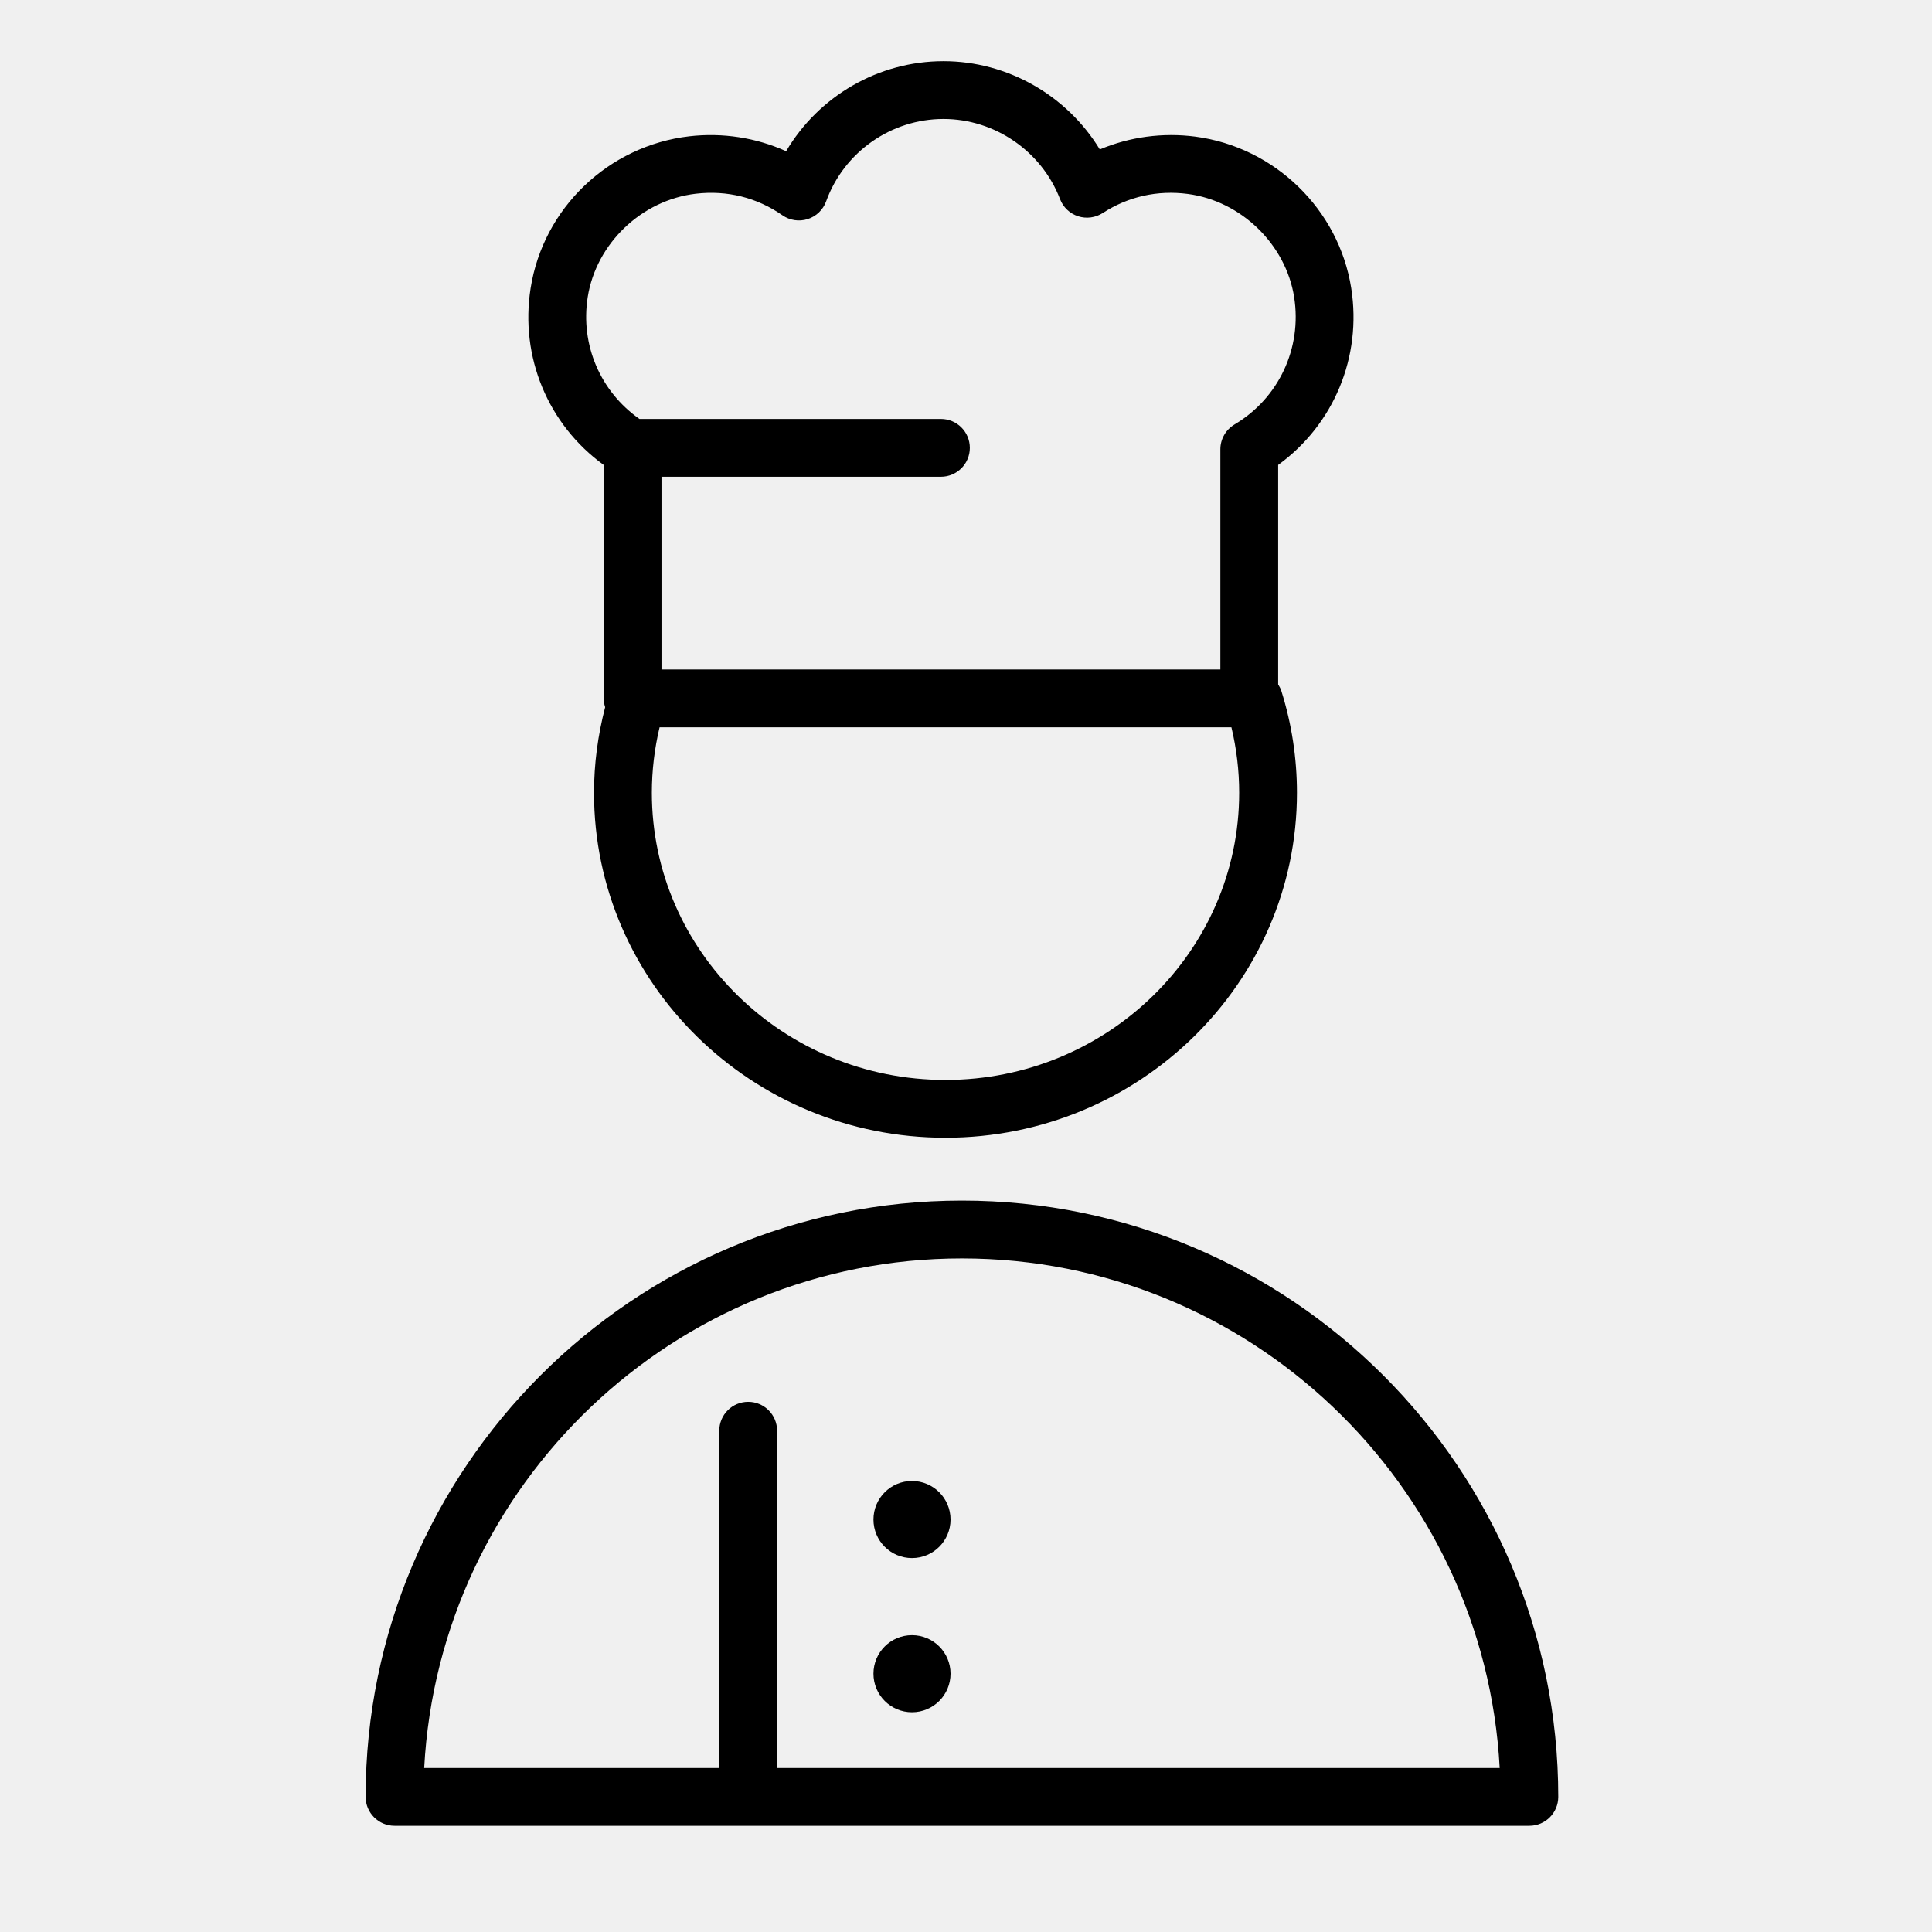
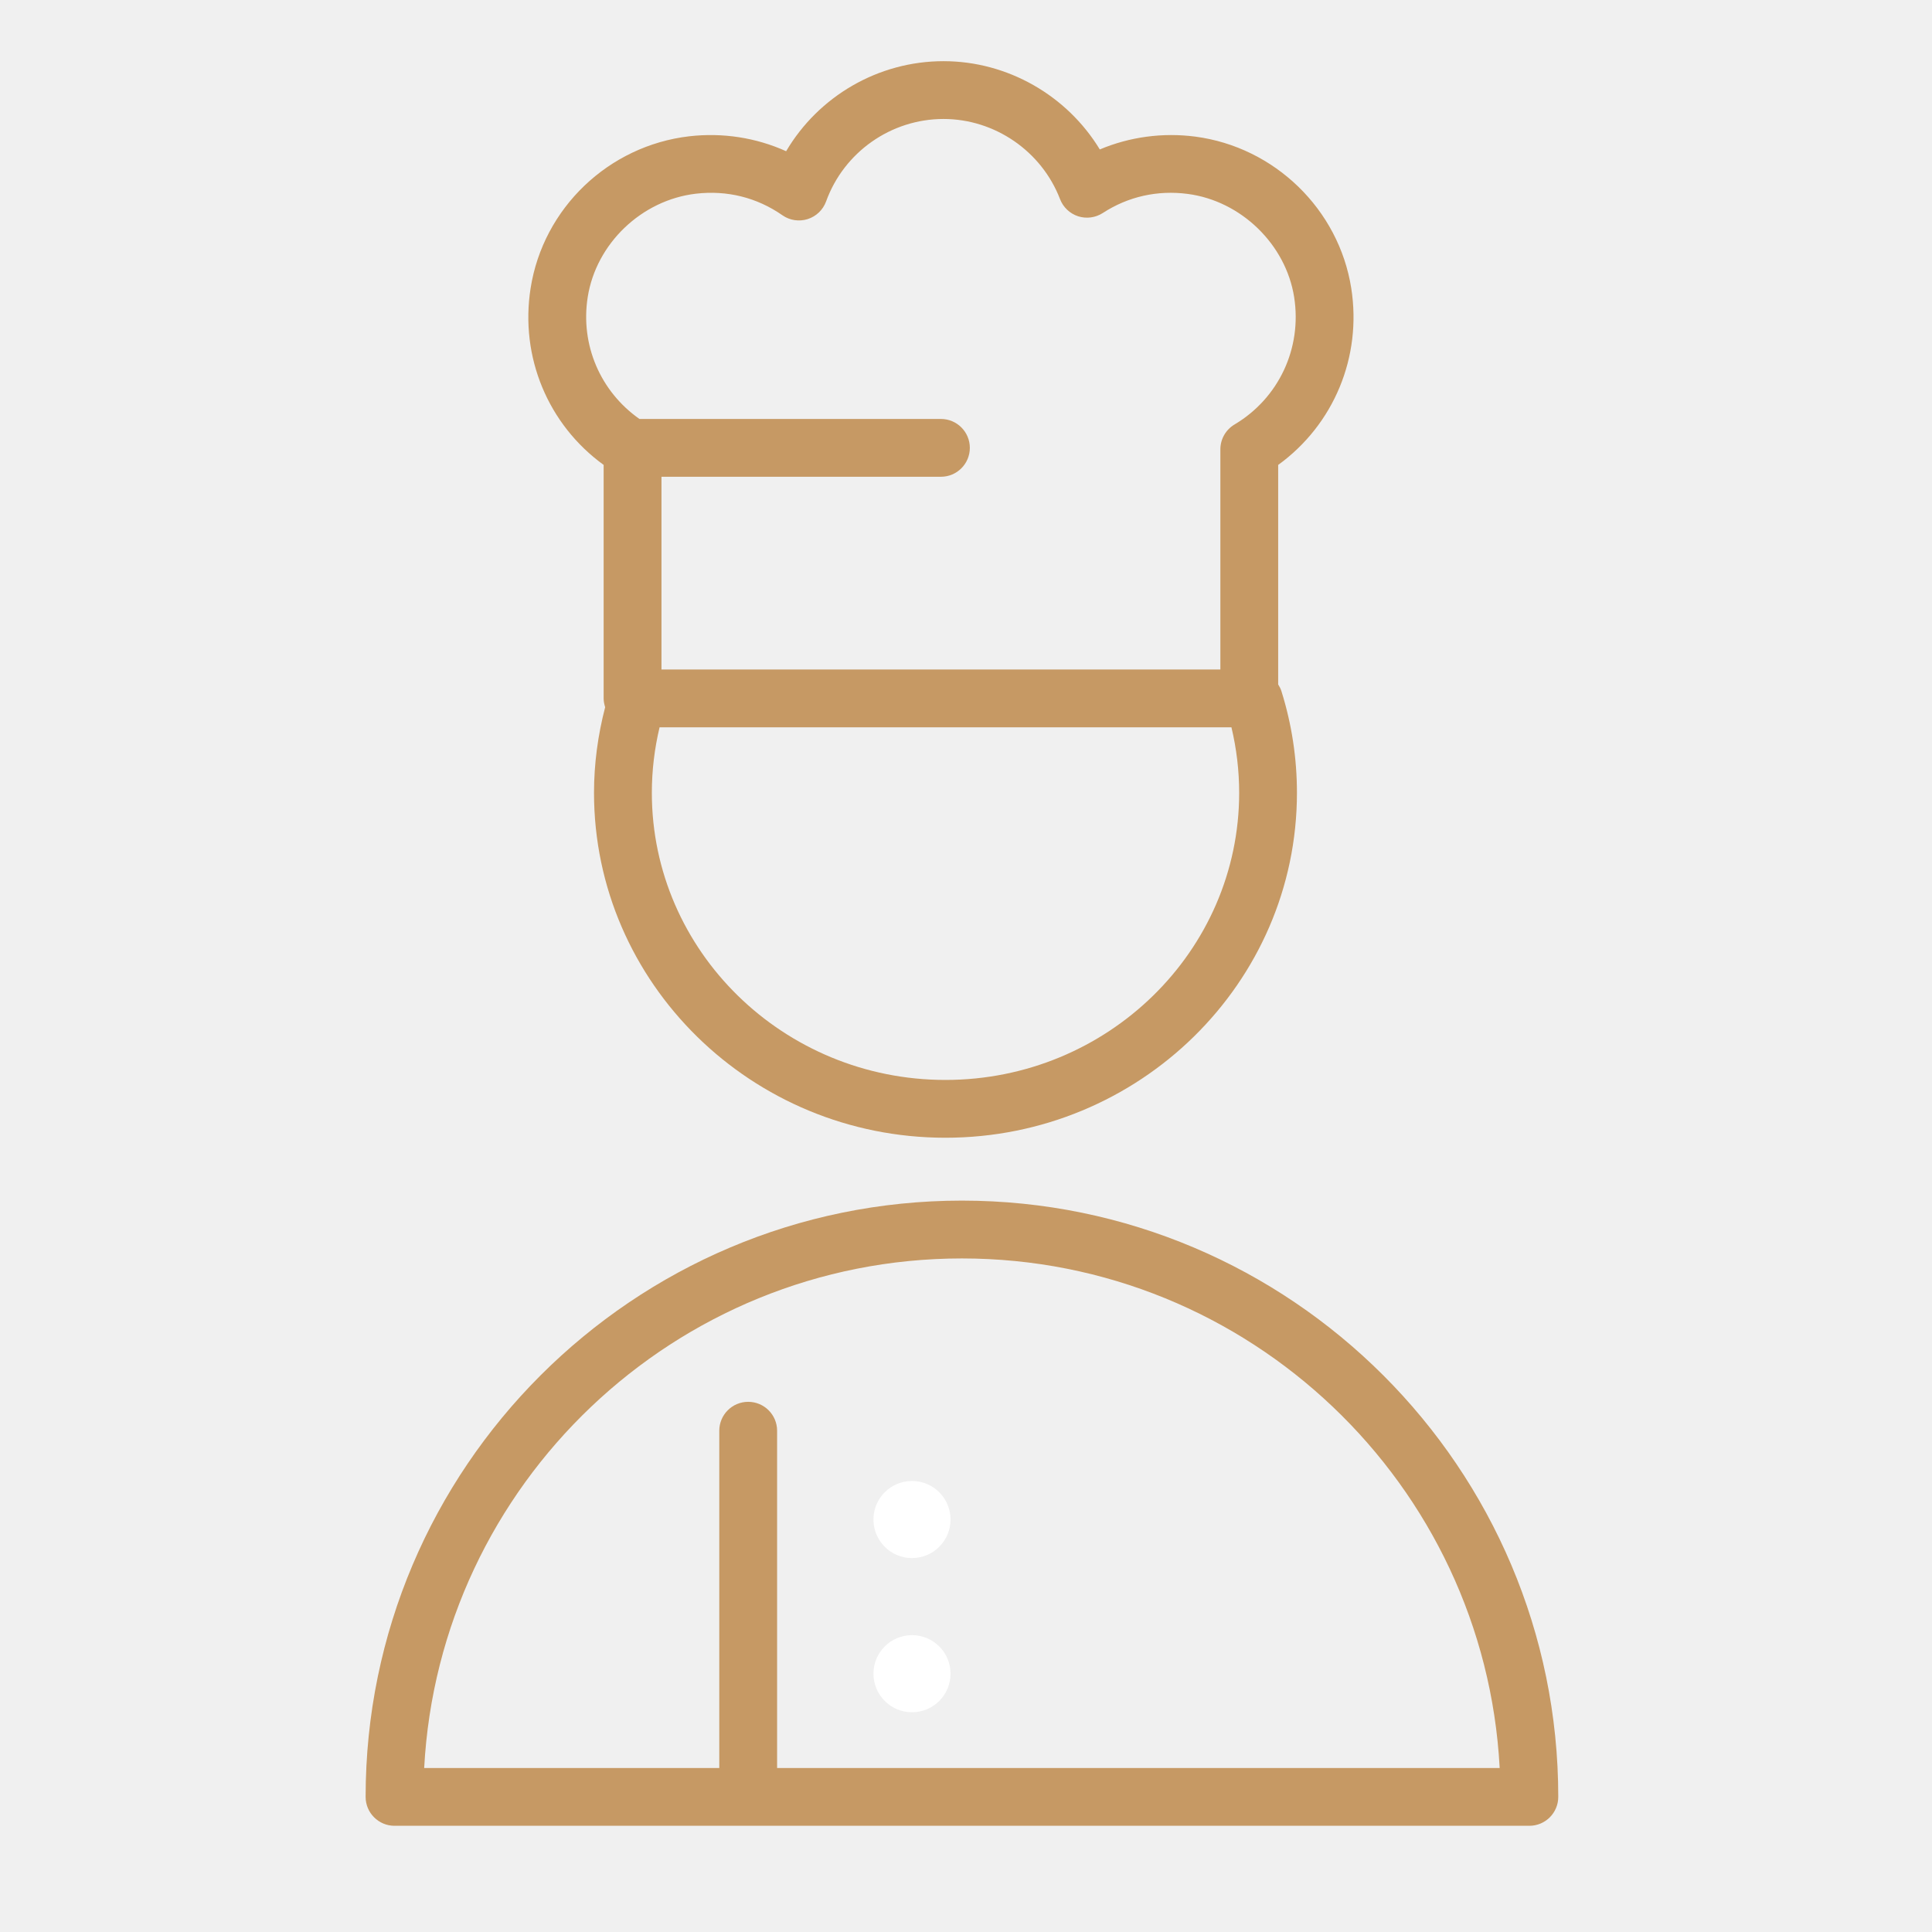
- <svg xmlns="http://www.w3.org/2000/svg" version="1.1" id="Layer_1" x="0px" y="0px" viewBox="0 0 100.25 100.25" style="enable-background:new 0 0 100.25 100.25;" xml:space="preserve">
-   <g>
-     <path d="M49.914,62.298c-17.062,0-30.942,13.88-30.942,30.941c0,0.828,0.671,1.5,1.5,1.5h58.885c0.829,0,1.5-0.672,1.5-1.5   C80.857,76.178,66.976,62.298,49.914,62.298z M40.323,91.74v-17.5c0-0.828-0.671-1.5-1.5-1.5s-1.5,0.672-1.5,1.5v17.5H22.011   c0.782-14.713,12.999-26.441,27.903-26.441c14.905,0,27.121,11.729,27.903,26.441H40.323z" />
-     <path d="M31.323,24.124v12.115c0,0.16,0.032,0.312,0.078,0.457c-0.377,1.446-0.578,2.935-0.578,4.442   c0,9.87,8.18,17.899,18.233,17.899c10.059,0,18.242-8.029,18.242-17.899c0-1.796-0.271-3.569-0.805-5.271   c-0.04-0.129-0.101-0.244-0.17-0.352v-11.39c2.878-2.085,4.354-5.594,3.792-9.171c-0.643-4.088-3.969-7.321-8.09-7.865l0,0   c-1.695-0.221-3.406,0.013-4.957,0.665c-1.697-2.793-4.779-4.58-8.11-4.58c-3.386,0-6.484,1.821-8.166,4.672   c-1.561-0.704-3.296-0.974-5.028-0.774c-4.193,0.49-7.577,3.73-8.23,7.879C26.969,18.529,28.444,22.038,31.323,24.124z    M49.057,56.037c-8.4,0-15.233-6.684-15.233-14.899c0-1.151,0.136-2.29,0.401-3.398h29.673c0.265,1.109,0.402,2.247,0.402,3.398   C64.299,49.354,57.461,56.037,49.057,56.037z M30.496,15.416c0.438-2.78,2.799-5.036,5.615-5.365   c1.617-0.188,3.166,0.198,4.487,1.119c0.383,0.268,0.867,0.339,1.312,0.199c0.444-0.142,0.798-0.481,0.957-0.92   c0.924-2.558,3.372-4.276,6.09-4.276c2.663,0,5.093,1.672,6.048,4.159c0.162,0.423,0.506,0.75,0.937,0.89   c0.429,0.139,0.9,0.077,1.281-0.169c1.314-0.854,2.839-1.197,4.41-0.99c2.768,0.364,5.088,2.617,5.519,5.355   c0.417,2.651-0.798,5.245-3.094,6.608c-0.455,0.271-0.734,0.761-0.734,1.29v11.423h-29v-10h14.5c0.829,0,1.5-0.672,1.5-1.5   s-0.671-1.5-1.5-1.5H33.18C31.159,20.32,30.105,17.9,30.496,15.416z" />
-     <circle cx="47.323" cy="78.847" r="2" />
-     <circle cx="47.323" cy="86.847" r="2" />
-   </g>
+ <svg xmlns="http://www.w3.org/2000/svg" width="74" height="74" viewBox="0 0 74 74" fill="none">
+   <path d="M36.844 45.986C24.25 45.986 14.004 56.231 14.004 68.825C14.004 69.436 14.5 69.932 15.111 69.932H58.578C59.19 69.932 59.685 69.436 59.685 68.825C59.685 56.231 49.439 45.986 36.844 45.986ZM29.765 67.718V54.801C29.765 54.189 29.269 53.693 28.657 53.693C28.046 53.693 27.55 54.189 27.55 54.801V67.718H16.247C16.825 56.858 25.843 48.201 36.844 48.201C47.846 48.201 56.864 56.858 57.441 67.718H29.765Z" fill="#C69964" />
+   <path d="M23.121 17.807V26.75C23.121 26.868 23.145 26.98 23.179 27.087C22.901 28.155 22.752 29.254 22.752 30.366C22.752 37.652 28.79 43.578 36.211 43.578C43.636 43.578 49.676 37.652 49.676 30.366C49.676 29.041 49.476 27.732 49.082 26.475C49.053 26.38 49.008 26.295 48.957 26.216V17.808C51.081 16.269 52.171 13.679 51.756 11.038C51.281 8.021 48.826 5.634 45.784 5.233C44.533 5.07 43.27 5.242 42.125 5.724C40.872 3.662 38.597 2.343 36.139 2.343C33.639 2.343 31.352 3.687 30.111 5.792C28.959 5.272 27.678 5.073 26.399 5.22C23.304 5.582 20.806 7.974 20.324 11.036C19.907 13.677 20.996 16.267 23.121 17.807ZM36.212 41.364C30.011 41.364 24.967 36.43 24.967 30.366C24.967 29.517 25.068 28.676 25.263 27.858H47.167C47.362 28.677 47.463 29.517 47.463 30.366C47.463 36.431 42.415 41.364 36.212 41.364ZM22.511 11.379C22.834 9.327 24.577 7.662 26.655 7.419C27.849 7.28 28.992 7.565 29.968 8.245C30.25 8.443 30.608 8.495 30.936 8.392C31.264 8.287 31.525 8.037 31.642 7.713C32.325 5.825 34.132 4.557 36.138 4.557C38.104 4.557 39.897 5.791 40.602 7.627C40.722 7.939 40.976 8.18 41.294 8.284C41.611 8.386 41.958 8.34 42.239 8.159C43.209 7.528 44.335 7.275 45.495 7.428C47.538 7.697 49.25 9.36 49.569 11.381C49.876 13.338 48.98 15.252 47.285 16.259C46.949 16.459 46.743 16.82 46.743 17.211V25.643H25.336V18.261H36.04C36.652 18.261 37.147 17.765 37.147 17.154C37.147 16.543 36.652 16.047 36.04 16.047H24.492C23 14.999 22.222 13.213 22.511 11.379Z" fill="#C69964" />
+   <path d="M34.932 59.678C35.747 59.678 36.408 59.017 36.408 58.201C36.408 57.386 35.747 56.725 34.932 56.725C34.116 56.725 33.455 57.386 33.455 58.201C33.455 59.017 34.116 59.678 34.932 59.678Z" fill="white" />
+   <path d="M34.932 65.583C35.747 65.583 36.408 64.922 36.408 64.106C36.408 63.291 35.747 62.63 34.932 62.63C34.116 62.63 33.455 63.291 33.455 64.106C33.455 64.922 34.116 65.583 34.932 65.583Z" fill="white" />
</svg>
